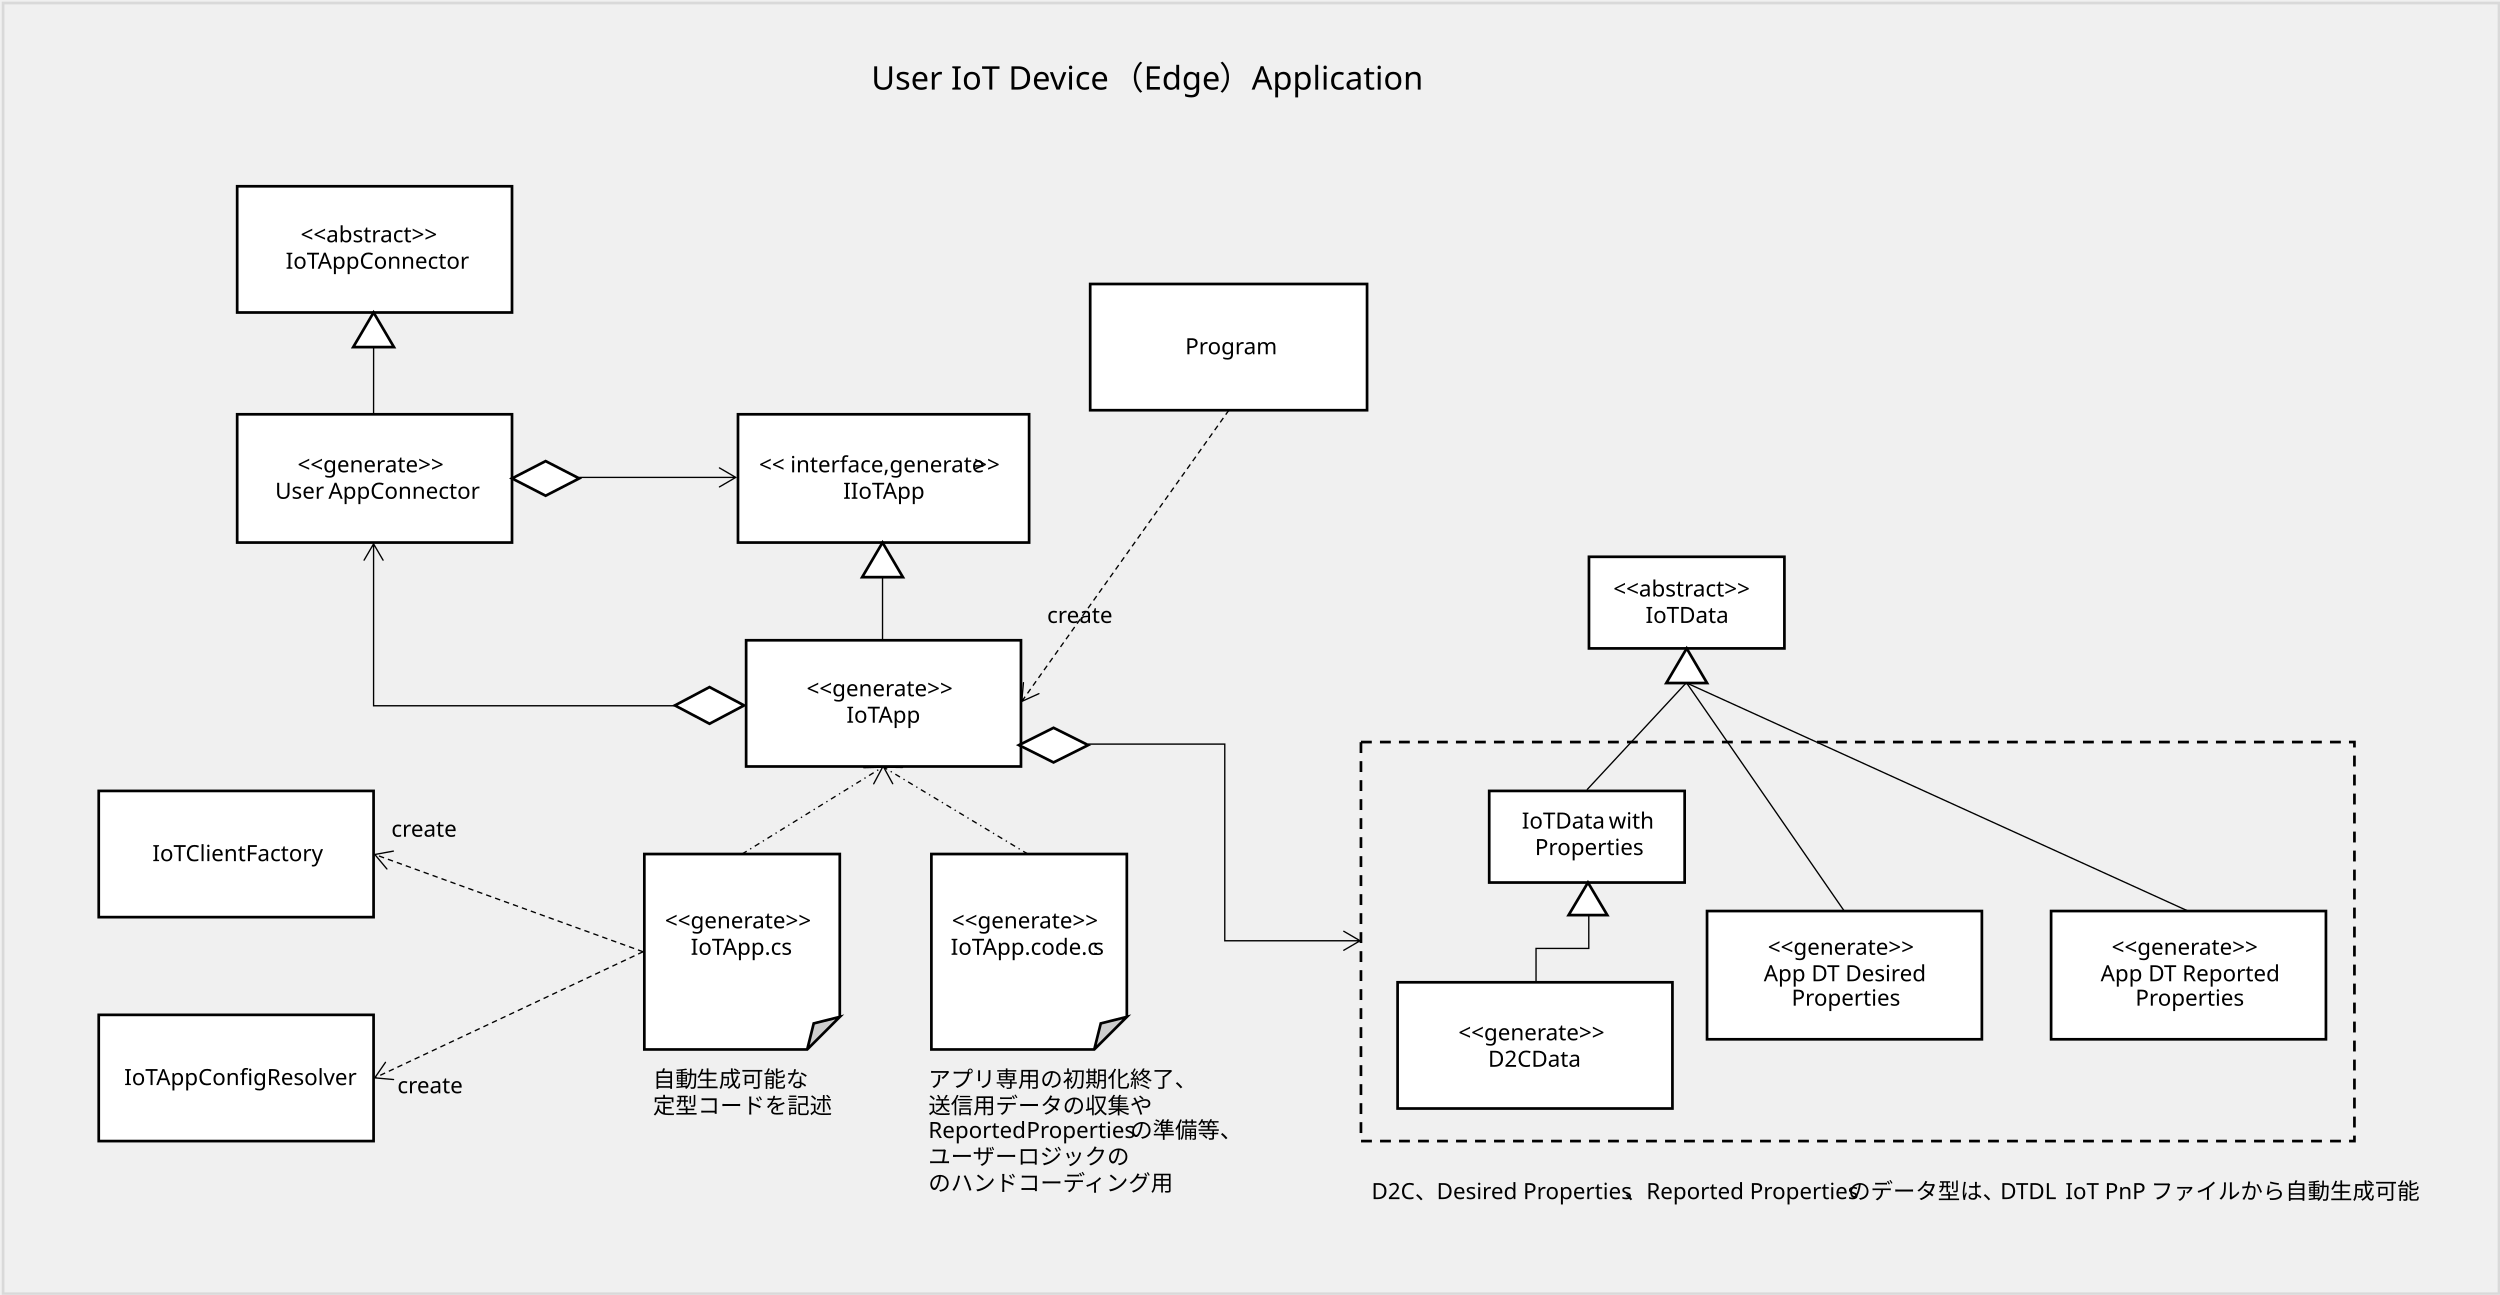
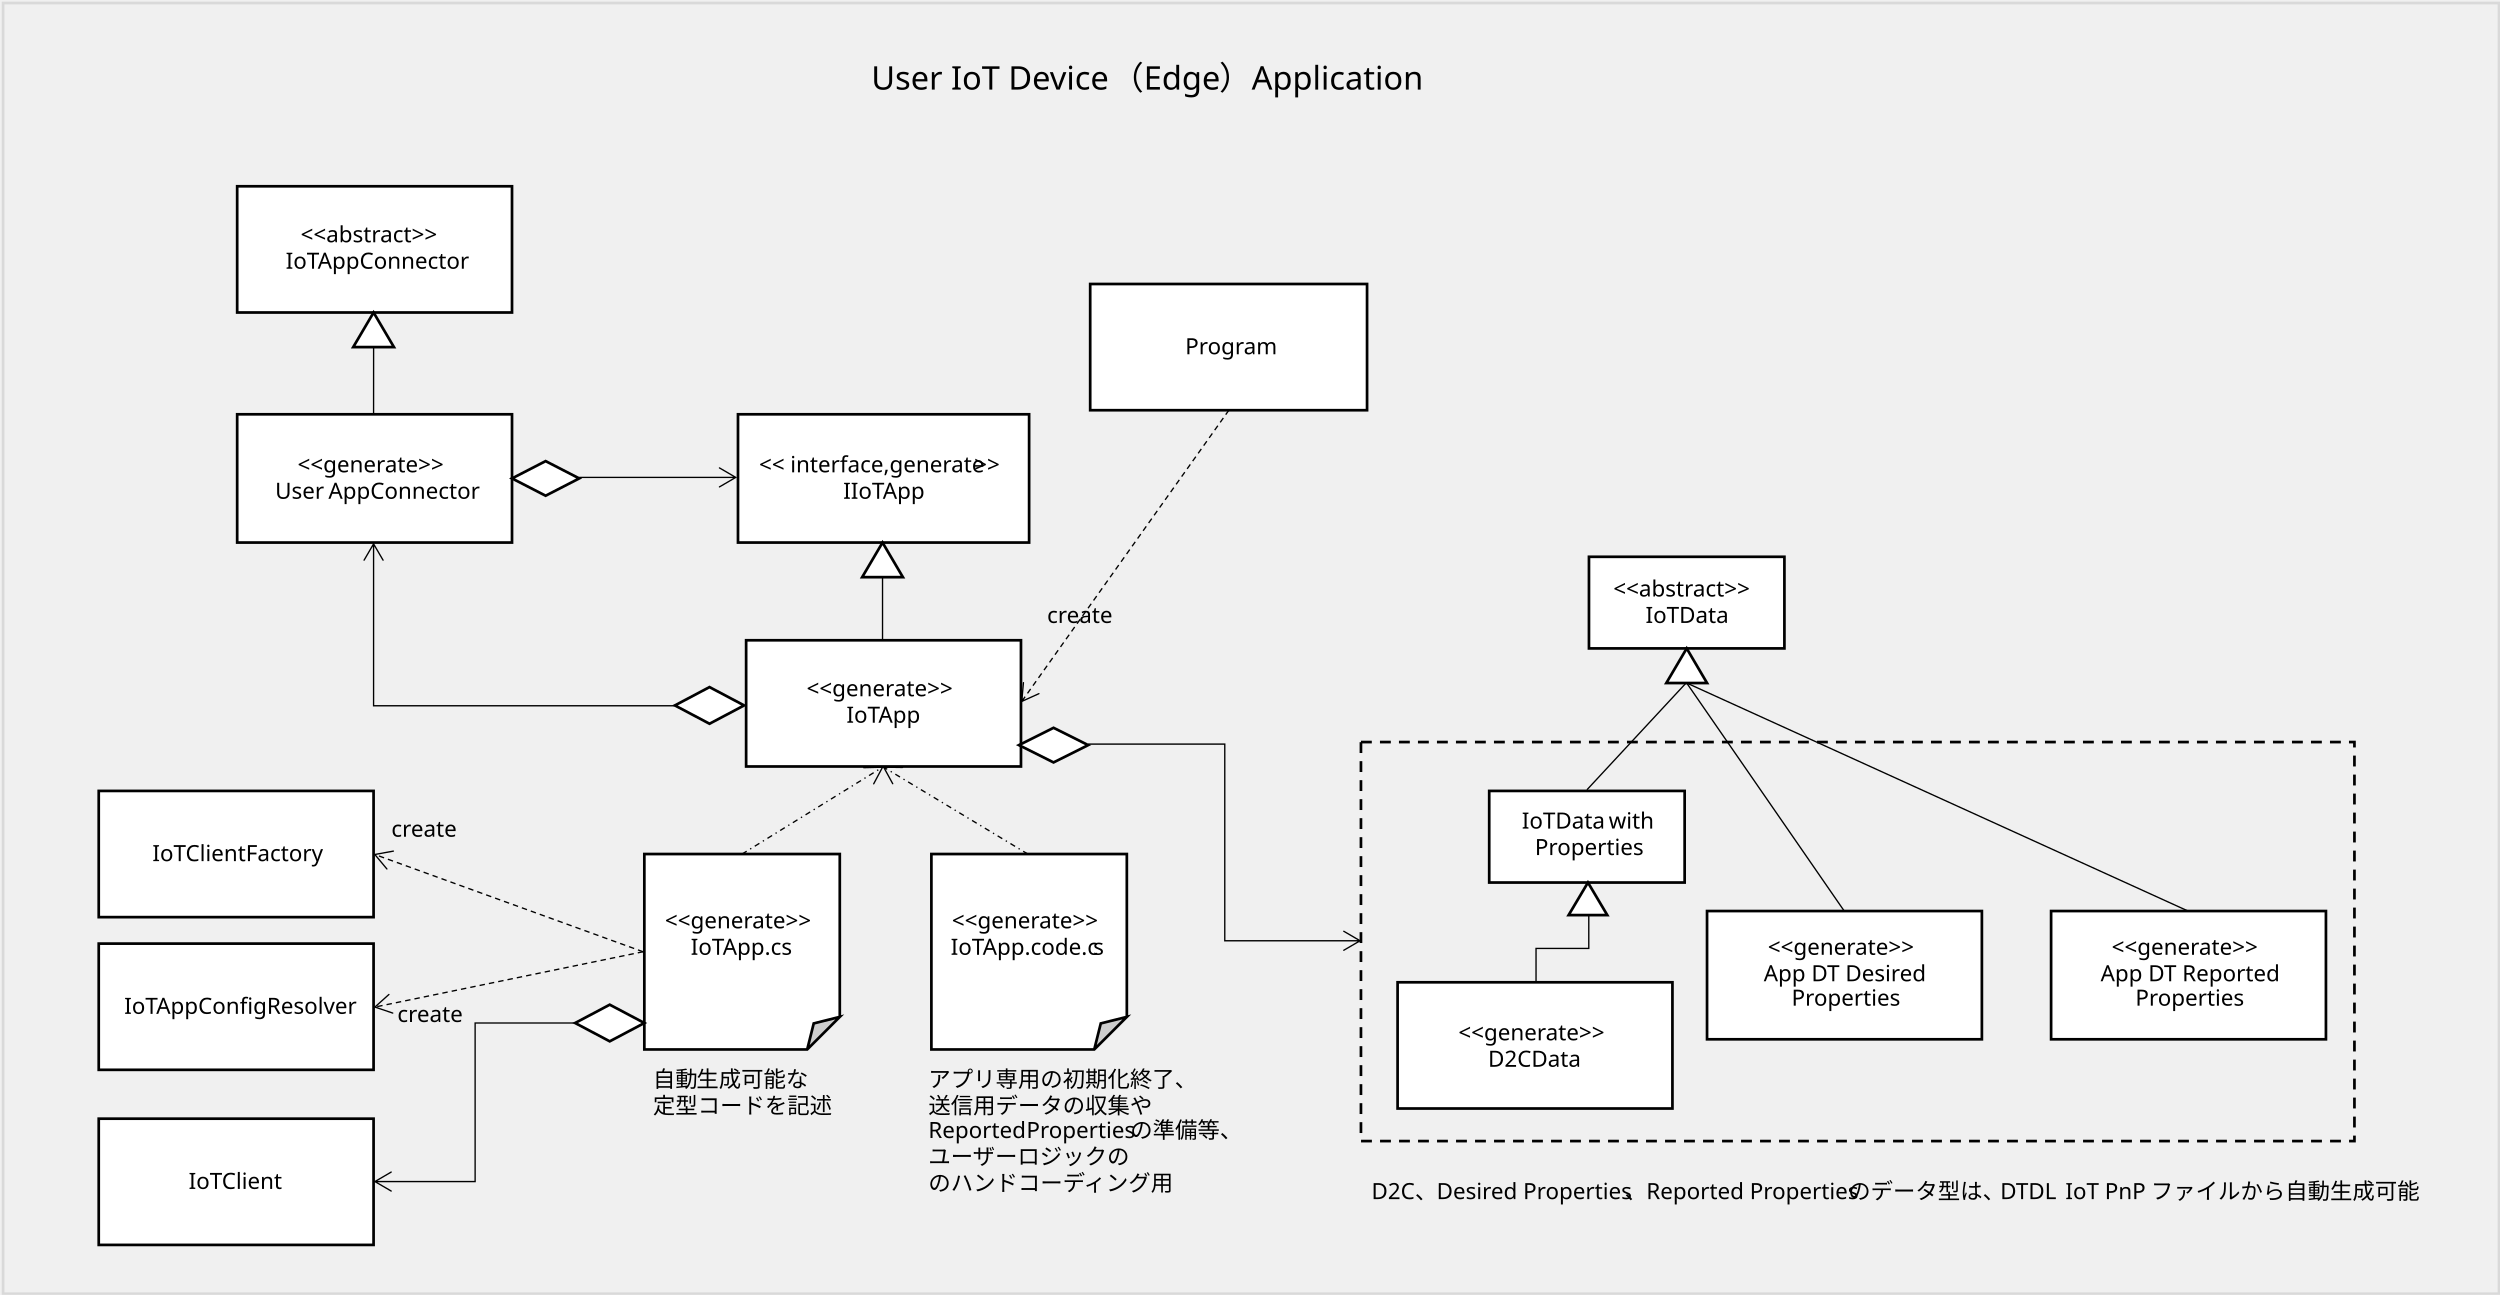
<svg xmlns="http://www.w3.org/2000/svg" width="1228" height="636" overflow="hidden">
  <defs>
    <clipPath id="clip0">
      <rect x="35" y="57" width="1228" height="636" />
    </clipPath>
  </defs>
  <g clip-path="url(#clip0)" transform="translate(-35 -57)">
    <rect x="151.5" y="148.5" width="135" height="62" stroke="#000000" stroke-width="1.333" stroke-miterlimit="8" fill="#FFFFFF" />
    <text font-family="Yu Gothic,Yu Gothic_MSFontService,sans-serif" font-weight="400" font-size="11" transform="translate(182.65 176)">&lt;&lt;abstract&gt;&gt;<tspan font-size="11" x="-7.333" y="13">IoTAppConnector</tspan>
    </text>
    <path d="M208.5 227.5 218.5 210.5 228.5 227.5Z" stroke="#000000" stroke-width="1.333" stroke-miterlimit="8" fill="#FFFFFF" fill-rule="evenodd" />
    <path d="M0 0 0.016 33.078" stroke="#000000" stroke-width="0.667" stroke-miterlimit="8" fill="none" fill-rule="evenodd" transform="matrix(-1 0 0 1 218.516 227.5)" />
    <rect x="151.5" y="260.5" width="135" height="63" stroke="#000000" stroke-width="1.333" stroke-miterlimit="8" fill="#FFFFFF" />
    <text font-family="Yu Gothic,Yu Gothic_MSFontService,sans-serif" font-weight="400" font-size="11" transform="translate(181.15 289)">&lt;&lt;generate&gt;&gt;<tspan font-size="11" x="-11" y="13">User </tspan>
      <tspan font-size="11" x="15.167" y="13">AppConnector</tspan>
    </text>
    <rect x="397.5" y="260.5" width="143" height="63" stroke="#000000" stroke-width="1.333" stroke-miterlimit="8" fill="#FFFFFF" />
    <text font-family="Yu Gothic,Yu Gothic_MSFontService,sans-serif" font-weight="400" font-size="11" transform="translate(407.844 289)">&lt;&lt;<tspan font-size="11" x="15.333" y="0">interface,generate</tspan>
      <tspan font-size="11" x="105.667" y="0">&gt;&gt;</tspan>
      <tspan font-size="11" x="41.333" y="13">IIoTApp</tspan>
    </text>
    <path d="M286.5 292 303 283.5 319.5 292 303 300.5Z" stroke="#000000" stroke-width="1.333" stroke-miterlimit="8" fill="#FFFFFF" fill-rule="evenodd" />
    <path d="M319.5 291.167 396.391 291.167 396.391 291.833 319.5 291.833ZM388.559 286.546 397.053 291.5 388.559 296.455C388.4 296.548 388.196 296.494 388.103 296.335 388.011 296.176 388.064 295.972 388.223 295.879L396.223 291.212 396.223 291.788 388.223 287.121C388.064 287.029 388.011 286.825 388.103 286.666 388.196 286.507 388.4 286.453 388.559 286.546Z" />
    <path d="M458.5 340.5 468.5 323.5 478.5 340.5Z" stroke="#000000" stroke-width="1.333" stroke-miterlimit="8" fill="#FFFFFF" fill-rule="evenodd" />
    <path d="M0 0 0 31.111" stroke="#000000" stroke-width="0.667" stroke-miterlimit="8" fill="none" fill-rule="evenodd" transform="matrix(-1 0 0 1 468.5 340.5)" />
    <rect x="401.5" y="371.5" width="135" height="62" stroke="#000000" stroke-width="1.333" stroke-miterlimit="8" fill="#FFFFFF" />
    <text font-family="Yu Gothic,Yu Gothic_MSFontService,sans-serif" font-weight="400" font-size="11" transform="translate(431.177 399)">&lt;&lt;generate&gt;&gt;<tspan font-size="11" x="19.587" y="13">IoTApp</tspan>
    </text>
    <rect x="815.5" y="330.5" width="96" height="45" stroke="#000000" stroke-width="1.333" stroke-miterlimit="8" fill="#FFFFFF" />
    <text font-family="Yu Gothic,Yu Gothic_MSFontService,sans-serif" font-weight="400" font-size="11" transform="translate(827.454 350)">&lt;&lt;abstract&gt;&gt;<tspan font-size="11" x="15.833" y="13">IoTData</tspan>
    </text>
    <rect x="766.5" y="445.5" width="96" height="45" stroke="#000000" stroke-width="1.333" stroke-miterlimit="8" fill="#FFFFFF" />
    <text font-family="Yu Gothic,Yu Gothic_MSFontService,sans-serif" font-weight="400" font-size="11" transform="translate(782.509 464)">IoTData<tspan font-size="11" x="42.667" y="0">with </tspan>
      <tspan font-size="11" x="6.42" y="13">Properties</tspan>
    </text>
    <path d="M853.5 392.5 863.5 375.5 873.5 392.5Z" stroke="#000000" stroke-width="1.333" stroke-miterlimit="8" fill="#FFFFFF" fill-rule="evenodd" />
    <path d="M0 0 48.695 52.445" stroke="#000000" stroke-width="0.667" stroke-miterlimit="8" fill="none" fill-rule="evenodd" transform="matrix(-1 0 0 1 863.195 392.5)" />
    <rect x="721.5" y="539.5" width="135" height="62" stroke="#000000" stroke-width="1.333" stroke-miterlimit="8" fill="#FFFFFF" />
    <text font-family="Yu Gothic,Yu Gothic_MSFontService,sans-serif" font-weight="400" font-size="11" transform="translate(751.348 568)">&lt;&lt;generate&gt;&gt;<tspan font-size="11" x="14.587" y="13">D2CData</tspan>
    </text>
    <rect x="873.5" y="504.5" width="135" height="63" stroke="#000000" stroke-width="1.333" stroke-miterlimit="8" fill="#FFFFFF" />
    <text font-family="Yu Gothic,Yu Gothic_MSFontService,sans-serif" font-weight="400" font-size="11" transform="translate(903.347 526)">&lt;&lt;generate&gt;&gt;<tspan font-size="11" x="-2" y="13">App DT Desired </tspan>
      <tspan font-size="11" x="11.667" y="25">Properties</tspan>
    </text>
    <rect x="1042.5" y="504.5" width="135" height="63" stroke="#000000" stroke-width="1.333" stroke-miterlimit="8" fill="#FFFFFF" />
    <text font-family="Yu Gothic,Yu Gothic_MSFontService,sans-serif" font-weight="400" font-size="11" transform="translate(1072.23 526)">&lt;&lt;generate&gt;&gt;<tspan font-size="11" x="-5.413" y="13">App DT Reported </tspan>
      <tspan font-size="11" x="11.667" y="25">Properties</tspan>
    </text>
    <path d="M805.5 506.5 815 490.5 824.5 506.5Z" stroke="#000000" stroke-width="1.333" stroke-miterlimit="8" fill="#FFFFFF" fill-rule="evenodd" />
    <path d="M815.412 506.5 815.412 522.869 789.5 522.869 789.5 539.238" stroke="#000000" stroke-width="0.667" stroke-miterlimit="8" fill="none" fill-rule="evenodd" />
    <path d="M863.5 392.5 940.893 504.508" stroke="#000000" stroke-width="0.667" stroke-miterlimit="8" fill="none" fill-rule="evenodd" />
    <path d="M863.5 392.5 1109.78 504.508" stroke="#000000" stroke-width="0.667" stroke-miterlimit="8" fill="none" fill-rule="evenodd" />
    <path d="M351.5 476.5 447.5 476.5 447.5 556.5 431.5 572.5 351.5 572.5Z" fill="#FFFFFF" fill-rule="evenodd" />
    <path d="M431.5 572.5 434.7 559.7 447.5 556.5Z" fill="#CDCDCD" fill-rule="evenodd" />
    <path d="M431.5 572.5 434.7 559.7 447.5 556.5 431.5 572.5 351.5 572.5 351.5 476.5 447.5 476.5 447.5 556.5" stroke="#000000" stroke-width="1.333" stroke-miterlimit="8" fill="none" fill-rule="evenodd" />
    <text font-family="Yu Gothic,Yu Gothic_MSFontService,sans-serif" font-weight="400" font-size="11" transform="translate(361.609 513)">&lt;&lt;generate&gt;&gt;<tspan font-size="11" x="12.667" y="13">IoTApp.c</tspan>s</text>
    <path d="M492.5 476.5 588.5 476.5 588.5 556.5 572.5 572.5 492.5 572.5Z" fill="#FFFFFF" fill-rule="evenodd" />
    <path d="M572.5 572.5 575.7 559.7 588.5 556.5Z" fill="#CDCDCD" fill-rule="evenodd" />
    <path d="M572.5 572.5 575.7 559.7 588.5 556.5 572.5 572.5 492.5 572.5 492.5 476.5 588.5 476.5 588.5 556.5" stroke="#000000" stroke-width="1.333" stroke-miterlimit="8" fill="none" fill-rule="evenodd" />
    <text font-family="Yu Gothic,Yu Gothic_MSFontService,sans-serif" font-weight="400" font-size="11" transform="translate(502.553 513)">&lt;&lt;generate&gt;&gt;<tspan font-size="11" x="-0.58" y="13">IoTApp.code.c</tspan>
      <tspan font-size="11" x="69.42" y="13">s</tspan>
    </text>
    <path d="M539.707 476.802 537.423 475.425 537.767 474.854 540.051 476.231ZM535.71 474.393 535.139 474.049 535.483 473.478 536.054 473.822ZM533.426 473.017 531.142 471.64 531.486 471.069 533.77 472.446ZM529.429 470.608 528.858 470.264 529.202 469.693 529.773 470.037ZM527.145 469.231 524.861 467.855 525.205 467.284 527.489 468.66ZM523.148 466.823 522.577 466.479 522.921 465.908 523.492 466.252ZM520.864 465.446 518.58 464.07 518.924 463.499 521.208 464.875ZM516.867 463.038 516.296 462.693 516.641 462.122 517.212 462.466ZM514.583 461.661 512.299 460.285 512.644 459.714 514.928 461.09ZM510.586 459.252 510.015 458.908 510.36 458.337 510.931 458.681ZM508.302 457.876 506.018 456.499 506.363 455.928 508.647 457.305ZM504.306 455.467 503.735 455.123 504.079 454.552 504.65 454.896ZM502.022 454.091 499.738 452.714 500.082 452.143 502.366 453.52ZM498.025 451.682 497.454 451.338 497.798 450.767 498.369 451.111ZM495.741 450.306 493.457 448.929 493.801 448.358 496.085 449.735ZM491.744 447.897 491.173 447.553 491.517 446.982 492.088 447.326ZM489.46 446.52 487.176 445.144 487.52 444.573 489.804 445.949ZM485.463 444.112 484.892 443.768 485.236 443.197 485.807 443.541ZM483.179 442.735 480.895 441.359 481.239 440.788 483.523 442.164ZM479.182 440.326 478.611 439.982 478.955 439.411 479.526 439.755ZM476.898 438.95 474.614 437.574 474.958 437.003 477.242 438.379ZM472.901 436.541 472.33 436.197 472.674 435.626 473.245 435.97ZM470.617 435.165 468.893 434.126 469.237 433.555 470.961 434.594ZM473.216 442.127 468.499 433.499 478.331 433.64C478.515 433.642 478.662 433.794 478.659 433.978 478.657 434.162 478.505 434.309 478.321 434.306L469.061 434.174 469.358 433.681 473.801 441.807C473.889 441.969 473.83 442.171 473.668 442.259 473.507 442.348 473.304 442.288 473.216 442.127Z" />
    <path d="M0.175-0.284 2.443 1.119 2.093 1.686-0.175 0.284ZM4.144 2.171 4.712 2.521 4.361 3.088 3.794 2.738ZM6.413 3.573 8.681 4.976 8.33 5.543 6.062 4.14ZM10.382 6.027 10.949 6.378 10.598 6.945 10.031 6.594ZM12.65 7.43 14.918 8.832 14.567 9.399 12.299 7.997ZM16.619 9.884 17.186 10.235 16.835 10.802 16.268 10.451ZM18.887 11.287 21.155 12.689 20.805 13.256 18.537 11.854ZM22.856 13.741 23.423 14.091 23.073 14.659 22.506 14.308ZM25.124 15.143 27.392 16.546 27.042 17.113 24.774 15.71ZM29.094 17.598 29.661 17.948 29.31 18.515 28.743 18.165ZM31.362 19 33.63 20.402 33.279 20.97 31.011 19.567ZM35.331 21.454 35.898 21.805 35.547 22.372 34.98 22.021ZM37.599 22.857 39.867 24.259 39.517 24.826 37.248 23.424ZM41.568 25.311 42.135 25.662 41.785 26.229 41.218 25.878ZM43.836 26.713 46.104 28.116 45.754 28.683 43.486 27.28ZM47.805 29.168 48.372 29.518 48.022 30.085 47.455 29.735ZM50.074 30.57 52.342 31.973 51.991 32.54 49.723 31.137ZM54.043 33.024 54.61 33.375 54.259 33.942 53.692 33.591ZM56.311 34.427 58.579 35.829 58.228 36.396 55.96 34.994ZM60.28 36.881 60.847 37.232 60.496 37.799 59.929 37.448ZM62.548 38.283 64.816 39.686 64.466 40.253 62.197 38.85ZM66.517 40.738 67.084 41.088 66.734 41.655 66.167 41.305ZM68.785 42.14 69.182 42.386 68.832 42.953 68.435 42.707ZM64.951 34.336 69.57 43.017 59.74 42.764C59.556 42.759 59.41 42.606 59.415 42.422 59.42 42.238 59.573 42.093 59.757 42.098L69.015 42.336 68.713 42.826 64.362 34.649C64.276 34.487 64.338 34.285 64.5 34.198 64.663 34.112 64.865 34.173 64.951 34.336Z" transform="matrix(1 0 0 -1 399.5 476.516)" />
    <rect x="83.5" y="445.5" width="135" height="62" stroke="#000000" stroke-width="1.333" stroke-miterlimit="8" fill="#FFFFFF" />
    <text font-family="Yu Gothic,Yu Gothic_MSFontService,sans-serif" font-weight="400" font-size="11" transform="translate(109.844 480)">IoTClientFactory</text>
    <path d="M350.764 524.813 348.257 523.904 348.484 523.278 350.991 524.187ZM346.377 523.223 343.87 522.314 344.097 521.687 346.604 522.596ZM341.99 521.632 339.483 520.723 339.71 520.096 342.217 521.005ZM337.603 520.041 335.096 519.132 335.323 518.505 337.83 519.414ZM333.216 518.45 330.709 517.541 330.936 516.915 333.443 517.824ZM328.828 516.86 326.321 515.951 326.549 515.324 329.056 516.233ZM324.441 515.269 321.934 514.36 322.161 513.733 324.668 514.642ZM320.054 513.678 317.547 512.769 317.774 512.142 320.281 513.051ZM315.667 512.087 313.16 511.178 313.387 510.551 315.894 511.46ZM311.28 510.496 308.773 509.587 309 508.961 311.507 509.87ZM306.893 508.906 304.386 507.997 304.613 507.37 307.12 508.279ZM302.505 507.315 299.998 506.406 300.226 505.779 302.733 506.688ZM298.118 505.724 295.611 504.815 295.839 504.188 298.345 505.097ZM293.731 504.133 291.224 503.224 291.451 502.598 293.958 503.507ZM289.344 502.543 286.837 501.633 287.064 501.007 289.571 501.916ZM284.957 500.952 282.45 500.043 282.677 499.416 285.184 500.325ZM280.57 499.361 278.063 498.452 278.29 497.825 280.797 498.734ZM276.182 497.77 273.675 496.861 273.903 496.234 276.41 497.143ZM271.795 496.179 269.288 495.27 269.516 494.644 272.023 495.553ZM267.408 494.589 264.901 493.68 265.128 493.053 267.635 493.962ZM263.021 492.998 260.514 492.089 260.741 491.462 263.248 492.371ZM258.634 491.407 256.127 490.498 256.354 489.871 258.861 490.78ZM254.247 489.816 251.74 488.907 251.967 488.281 254.474 489.19ZM249.859 488.226 247.353 487.316 247.58 486.69 250.087 487.599ZM245.472 486.635 242.965 485.726 243.193 485.099 245.7 486.008ZM241.085 485.044 238.578 484.135 238.805 483.508 241.312 484.417ZM236.698 483.453 234.191 482.544 234.418 481.917 236.925 482.826ZM232.311 481.862 229.804 480.953 230.031 480.327 232.538 481.236ZM227.924 480.272 225.417 479.363 225.644 478.736 228.151 479.645ZM223.536 478.681 221.03 477.772 221.257 477.145 223.764 478.054ZM219.149 477.09 219.01 477.04 219.238 476.413 219.377 476.463ZM224.795 484.053 218.499 476.5 228.172 474.737C228.354 474.704 228.527 474.824 228.56 475.005 228.593 475.186 228.473 475.36 228.292 475.393L219.18 477.053 219.377 476.512 225.307 483.626C225.425 483.767 225.405 483.977 225.264 484.095 225.123 484.213 224.912 484.194 224.795 484.053Z" />
-     <rect x="83.5" y="555.5" width="135" height="62" stroke="#000000" stroke-width="1.333" stroke-miterlimit="8" fill="#FFFFFF" />
-     <text font-family="Yu Gothic,Yu Gothic_MSFontService,sans-serif" font-weight="400" font-size="11" transform="translate(96.0108 590)">IoTAppConfigResolver</text>
-     <path d="M0.142-0.302 2.555 0.833 2.272 1.436-0.142 0.302ZM4.365 1.683 6.779 2.818 6.495 3.421 4.082 2.287ZM8.589 3.669 11.002 4.803 10.718 5.406 8.305 4.272ZM12.812 5.654 15.225 6.788 14.942 7.391 12.528 6.257ZM17.035 7.639 19.449 8.773 19.165 9.377 16.752 8.242ZM21.259 9.624 23.672 10.758 23.389 11.362 20.975 10.227ZM25.482 11.609 27.895 12.744 27.612 13.347 25.198 12.213ZM29.706 13.594 32.119 14.729 31.835 15.332 29.422 14.198ZM33.929 15.579 36.342 16.714 36.059 17.317 33.645 16.183ZM38.152 17.565 40.566 18.699 40.282 19.302 37.869 18.168ZM42.376 19.55 44.789 20.684 44.505 21.288 42.092 20.153ZM46.599 21.535 49.012 22.669 48.729 23.273 46.315 22.138ZM50.822 23.52 53.236 24.654 52.952 25.258 50.539 24.123ZM55.046 25.505 57.459 26.64 57.176 27.243 54.762 26.108ZM59.269 27.49 61.682 28.625 61.399 29.228 58.986 28.094ZM63.493 29.476 65.906 30.61 65.622 31.213 63.209 30.079ZM67.716 31.461 70.129 32.595 69.846 33.198 67.432 32.064ZM71.939 33.446 74.353 34.58 74.069 35.184 71.656 34.049ZM76.163 35.431 78.576 36.565 78.293 37.169 75.879 36.034ZM80.386 37.416 82.799 38.55 82.516 39.154 80.103 38.019ZM84.609 39.401 87.023 40.536 86.739 41.139 84.326 40.005ZM88.833 41.386 91.246 42.521 90.963 43.124 88.549 41.99ZM93.056 43.371 95.47 44.506 95.186 45.109 92.773 43.975ZM97.28 45.357 99.693 46.491 99.409 47.094 96.996 45.96ZM101.503 47.342 103.916 48.476 103.633 49.08 101.219 47.945ZM105.726 49.327 108.14 50.461 107.856 51.065 105.443 49.93ZM109.95 51.312 112.363 52.447 112.08 53.05 109.666 51.915ZM114.173 53.297 116.587 54.432 116.303 55.035 113.89 53.901ZM118.397 55.282 120.81 56.417 120.526 57.02 118.113 55.886ZM122.62 57.267 125.033 58.402 124.75 59.005 122.336 57.871ZM126.843 59.253 129.257 60.387 128.973 60.99 126.56 59.856ZM131.067 61.238 131.923 61.64 131.639 62.243 130.783 61.841ZM126.8 54.126 132.379 62.223 122.585 63.094C122.401 63.11 122.239 62.975 122.223 62.791 122.207 62.608 122.342 62.446 122.526 62.43L131.751 61.61 131.506 62.131 126.251 54.504C126.147 54.353 126.185 54.145 126.336 54.041 126.488 53.936 126.696 53.974 126.8 54.126Z" transform="matrix(-1 0 0 1 350.878 524.5)" />
+     <rect x="83.5" y="520.5" width="135" height="62" stroke="#000000" stroke-width="1.333" stroke-miterlimit="8" fill="#FFFFFF" />
+     <text font-family="Yu Gothic,Yu Gothic_MSFontService,sans-serif" font-weight="400" font-size="11" transform="translate(96.0108 555)">IoTAppConfigResolver</text>
+     <path d="M0.067-0.326 2.679 0.212 2.544 0.865-0.067 0.326ZM4.638 0.616 7.249 1.155 7.115 1.808 4.503 1.269ZM9.208 1.559 11.82 2.098 11.685 2.751 9.074 2.212ZM13.779 2.502 16.39 3.04 16.256 3.693 13.644 3.155ZM18.349 3.444 20.961 3.983 20.826 4.636 18.215 4.097ZM22.92 4.387 25.531 4.926 25.397 5.579 22.785 5.04ZM27.49 5.33 30.102 5.869 29.967 6.521 27.355 5.983ZM32.06 6.273 34.672 6.811 34.538 7.464 31.926 6.925ZM36.631 7.215 39.243 7.754 39.108 8.407 36.496 7.868ZM41.201 8.158 43.813 8.697 43.678 9.35 41.067 8.811ZM45.772 9.101 48.384 9.639 48.249 10.292 45.637 9.754ZM50.342 10.043 52.954 10.582 52.819 11.235 50.208 10.696ZM54.913 10.986 57.525 11.525 57.39 12.178 54.778 11.639ZM59.483 11.929 62.095 12.467 61.96 13.12 59.349 12.582ZM64.054 12.871 66.665 13.41 66.531 14.063 63.919 13.524ZM68.624 13.814 71.236 14.353 71.101 15.006 68.49 14.467ZM73.195 14.757 75.806 15.296 75.672 15.949 73.06 15.41ZM77.765 15.7 80.377 16.238 80.242 16.891 77.63 16.353ZM82.335 16.642 84.947 17.181 84.813 17.834 82.201 17.295ZM86.906 17.585 89.518 18.124 89.383 18.777 86.771 18.238ZM91.476 18.528 94.088 19.067 93.954 19.719 91.342 19.181ZM96.047 19.471 98.659 20.009 98.524 20.662 95.912 20.123ZM100.617 20.413 103.229 20.952 103.094 21.605 100.483 21.066ZM105.188 21.356 107.8 21.895 107.665 22.548 105.053 22.009ZM109.758 22.299 112.37 22.837 112.235 23.49 109.624 22.952ZM114.329 23.241 116.94 23.78 116.806 24.433 114.194 23.894ZM118.899 24.184 121.511 24.723 121.376 25.376 118.765 24.837ZM123.47 25.127 126.081 25.666 125.947 26.318 123.335 25.78ZM128.04 26.07 130.652 26.608 130.517 27.261 127.905 26.722ZM125.062 20.737 132.379 27.305 123.06 30.442C122.885 30.5 122.696 30.406 122.638 30.232 122.579 30.058 122.673 29.868 122.847 29.81L131.625 26.855 131.509 27.419 124.616 21.233C124.479 21.11 124.468 20.899 124.591 20.762 124.714 20.625 124.925 20.614 125.062 20.737Z" transform="matrix(-1 0 0 1 350.878 524.5)" />
    <rect x="703.5" y="421.5" width="488" height="196" stroke="#000000" stroke-width="1.333" stroke-miterlimit="8" stroke-dasharray="5.333 4" fill="none" />
    <path d="M535.5 423 552.5 414.5 569.5 423 552.5 431.5Z" stroke="#000000" stroke-width="1.333" stroke-miterlimit="8" fill="#FFFFFF" fill-rule="evenodd" />
    <path d="M569.5 422.167 636.942 422.167 636.942 519.104 636.608 518.771 703.057 518.771 703.057 519.438 636.275 519.438 636.275 422.5 636.608 422.833 569.5 422.833ZM695.225 514.15 703.718 519.104 695.225 524.059C695.066 524.152 694.862 524.098 694.769 523.939 694.676 523.78 694.73 523.576 694.889 523.483L702.889 518.816 702.889 519.392 694.889 514.726C694.73 514.633 694.676 514.429 694.769 514.27 694.862 514.111 695.066 514.057 695.225 514.15Z" />
    <path d="M366.5 403.5 383.5 394.5 400.5 403.5 383.5 412.5Z" stroke="#000000" stroke-width="1.333" stroke-miterlimit="8" fill="#FFFFFF" fill-rule="evenodd" />
    <path d="M366.418 404.009 218.167 404.009 218.167 324.16 218.833 324.16 218.833 403.676 218.5 403.342 366.418 403.342ZM213.545 331.992 218.5 323.499 223.455 331.992C223.547 332.151 223.494 332.355 223.335 332.448 223.176 332.541 222.972 332.487 222.879 332.328L218.212 324.328 218.788 324.328 214.121 332.328C214.029 332.487 213.824 332.541 213.665 332.448 213.506 332.355 213.453 332.151 213.545 331.992Z" />
    <rect x="570.5" y="196.5" width="136" height="62" stroke="#000000" stroke-width="1.333" stroke-miterlimit="8" fill="#FFFFFF" />
    <text font-family="Yu Gothic,Yu Gothic_MSFontService,sans-serif" font-weight="400" font-size="11" transform="translate(617.176 231)">Program</text>
    <path d="M0.272-0.193 1.817 1.98 1.274 2.366-0.272 0.193ZM2.976 3.61 4.522 5.783 3.978 6.169 2.433 3.996ZM5.681 7.413 7.226 9.586 6.683 9.972 5.138 7.799ZM8.385 11.216 9.931 13.389 9.388 13.775 7.842 11.602ZM11.09 15.019 12.636 17.192 12.092 17.578 10.547 15.405ZM13.795 18.822 15.34 20.995 14.797 21.381 13.251 19.208ZM16.499 22.625 18.045 24.798 17.502 25.184 15.956 23.011ZM19.204 26.428 20.749 28.601 20.206 28.987 18.661 26.814ZM21.909 30.231 23.454 32.404 22.911 32.79 21.365 30.617ZM24.613 34.034 26.159 36.207 25.615 36.593 24.07 34.42ZM27.318 37.837 28.863 40.01 28.32 40.396 26.774 38.223ZM30.022 41.64 31.568 43.813 31.025 44.199 29.479 42.026ZM32.727 45.443 34.273 47.616 33.729 48.002 32.184 45.829ZM35.432 49.246 36.977 51.419 36.434 51.805 34.888 49.632ZM38.136 53.049 39.682 55.222 39.138 55.608 37.593 53.435ZM40.841 56.852 42.386 59.025 41.843 59.411 40.297 57.238ZM43.545 60.655 45.091 62.828 44.548 63.214 43.002 61.041ZM46.25 64.458 47.795 66.631 47.252 67.017 45.707 64.844ZM48.955 68.261 50.5 70.434 49.957 70.82 48.411 68.647ZM51.659 72.064 53.205 74.237 52.661 74.623 51.116 72.45ZM54.364 75.867 55.909 78.04 55.366 78.426 53.821 76.253ZM57.069 79.67 58.614 81.843 58.071 82.229 56.525 80.056ZM59.773 83.473 61.319 85.646 60.775 86.032 59.23 83.859ZM62.478 87.276 64.023 89.449 63.48 89.835 61.934 87.662ZM65.182 91.079 66.728 93.252 66.185 93.638 64.639 91.465ZM67.887 94.882 69.432 97.055 68.889 97.442 67.344 95.268ZM70.592 98.685 72.137 100.858 71.594 101.244 70.048 99.071ZM73.296 102.488 74.842 104.661 74.298 105.047 72.753 102.874ZM76.001 106.291 77.546 108.464 77.003 108.85 75.457 106.677ZM78.705 110.094 80.251 112.267 79.708 112.653 78.162 110.48ZM81.41 113.897 82.956 116.07 82.412 116.456 80.867 114.283ZM84.115 117.7 85.66 119.873 85.117 120.259 83.571 118.086ZM86.819 121.503 88.365 123.676 87.822 124.062 86.276 121.889ZM89.524 125.306 91.069 127.479 90.526 127.866 88.981 125.692ZM92.228 129.109 93.774 131.282 93.231 131.669 91.685 129.495ZM94.933 132.912 96.479 135.085 95.935 135.472 94.39 133.298ZM97.638 136.715 99.183 138.888 98.64 139.275 97.094 137.101ZM100.342 140.518 101.888 142.691 101.345 143.078 99.799 140.904ZM101.226 133.786 102.11 143.579 93.15 139.529C92.983 139.453 92.908 139.256 92.984 139.088 93.06 138.92 93.257 138.846 93.425 138.922L101.864 142.736 101.395 143.07 100.562 133.846C100.545 133.663 100.68 133.501 100.864 133.484 101.047 133.468 101.209 133.603 101.226 133.786Z" transform="matrix(-1 0 0 1 638.61 258.5)" />
    <text font-family="Yu Gothic,Yu Gothic_MSFontService,sans-serif" font-weight="400" font-size="11" transform="translate(549.323 363)">create<tspan font-size="11" x="-322.102" y="105">create</tspan>
-       <tspan font-size="11" x="-319.145" y="231">create</tspan>
+       <tspan font-size="11" x="-319.145" y="196">create</tspan>
      <tspan font-size="11" x="-193.617" y="228">自動</tspan>
      <tspan font-size="11" x="-172.283" y="228">生成可能な</tspan>
      <tspan font-size="11" x="-193.617" y="241">定型コードを記述</tspan>
      <tspan font-size="11" x="-58.323" y="228">アプリ専用の初期化終了、</tspan>
      <tspan font-size="11" x="-58.323" y="241">送信用データの収集や</tspan>
      <tspan font-size="11" x="-58.323" y="253">Reported</tspan>
      <tspan font-size="11" x="-10.156" y="253">Properties</tspan>
      <tspan font-size="11" x="40.844" y="253">の準備等、</tspan>
      <tspan font-size="11" x="-58.323" y="266">ユーザーロジックの</tspan>
      <tspan font-size="11" x="-58.323" y="279">のハンドコーディング用</tspan>
      <tspan font-size="11" x="159.344" y="283">D2C</tspan>
      <tspan font-size="11" x="180.678" y="283">、</tspan>
      <tspan font-size="11" x="191.344" y="283">Desired Properties</tspan>
      <tspan font-size="11" x="283.678" y="283">、</tspan>
      <tspan font-size="11" x="294.344" y="283">Reported Properties</tspan>
      <tspan font-size="11" x="393.511" y="283">のデータ型は、</tspan>
      <tspan font-size="11" x="468.178" y="283">DTDL</tspan>
      <tspan font-size="11" x="500.178" y="283">IoT PnP</tspan>
      <tspan font-size="11" x="542.178" y="283">ファイルから自動生成可能</tspan>
      <tspan font-size="16" x="-86.345" y="-262">User IoT Device</tspan>
      <tspan font-size="16" x="31.488" y="-262">（</tspan>
      <tspan font-size="16" x="47.488" y="-262">Edge</tspan>
      <tspan font-size="16" x="84.488" y="-262">）</tspan>
      <tspan font-size="16" x="100.488" y="-262">Application</tspan>
    </text>
    <rect x="36.5" y="58.5" width="1226" height="634" stroke="#D9D9D9" stroke-width="1.333" stroke-miterlimit="8" fill="none" />
+     <rect x="83.5" y="606.5" width="135" height="62" stroke="#000000" stroke-width="1.333" stroke-miterlimit="8" fill="#FFFFFF" />
+     <text font-family="Yu Gothic,Yu Gothic_MSFontService,sans-serif" font-weight="400" font-size="11" transform="translate(127.649 641)">IoTClient</text>
+     <path d="M317.5 559.5 334.5 550.5 351.5 559.5 334.5 568.5Z" stroke="#000000" stroke-width="1.333" stroke-miterlimit="8" fill="#FFFFFF" fill-rule="evenodd" />
+     <path d="M0-0.333 50.214-0.333 50.214 77.88 49.88 77.547 99.101 77.547 99.101 78.214 49.547 78.214 49.547 0 49.88 0.333 0 0.333ZM91.269 72.926 99.762 77.88 91.269 82.835C91.11 82.928 90.906 82.874 90.813 82.715 90.72 82.556 90.774 82.352 90.933 82.259L98.933 77.593 98.933 78.168 90.933 73.502C90.774 73.409 90.72 73.205 90.813 73.046 90.906 72.887 91.11 72.833 91.269 72.926Z" transform="matrix(-1 1.22465e-16 1.22465e-16 1 318.261 559.5)" />
  </g>
</svg>
